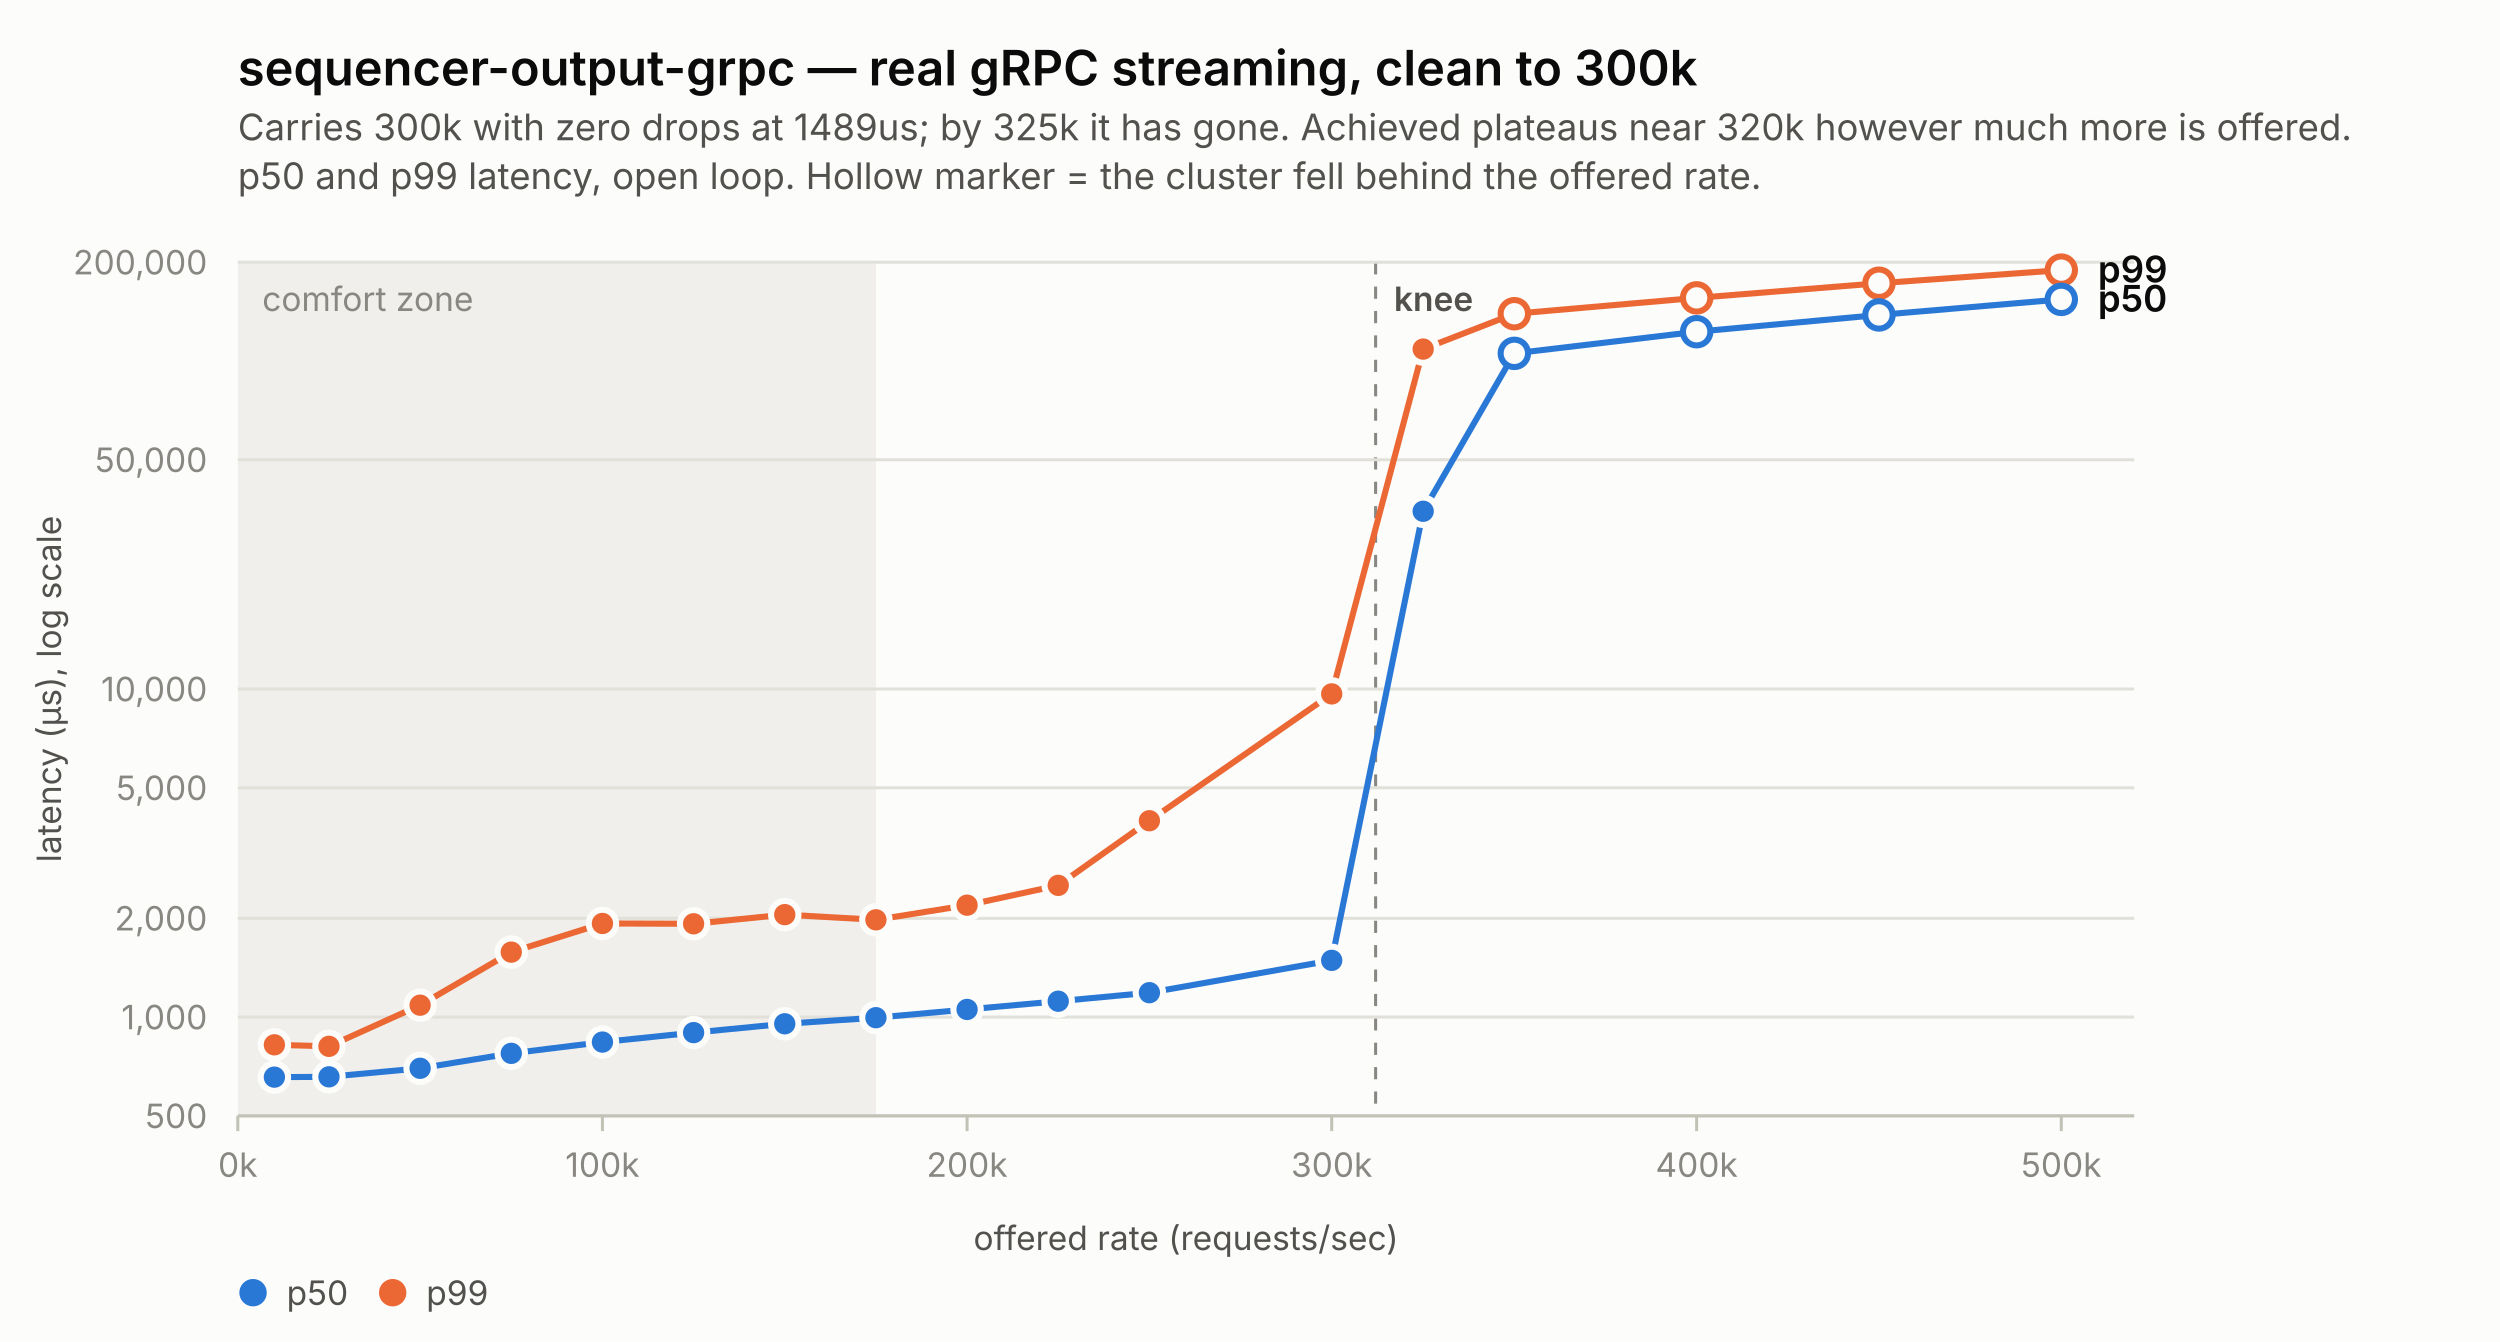
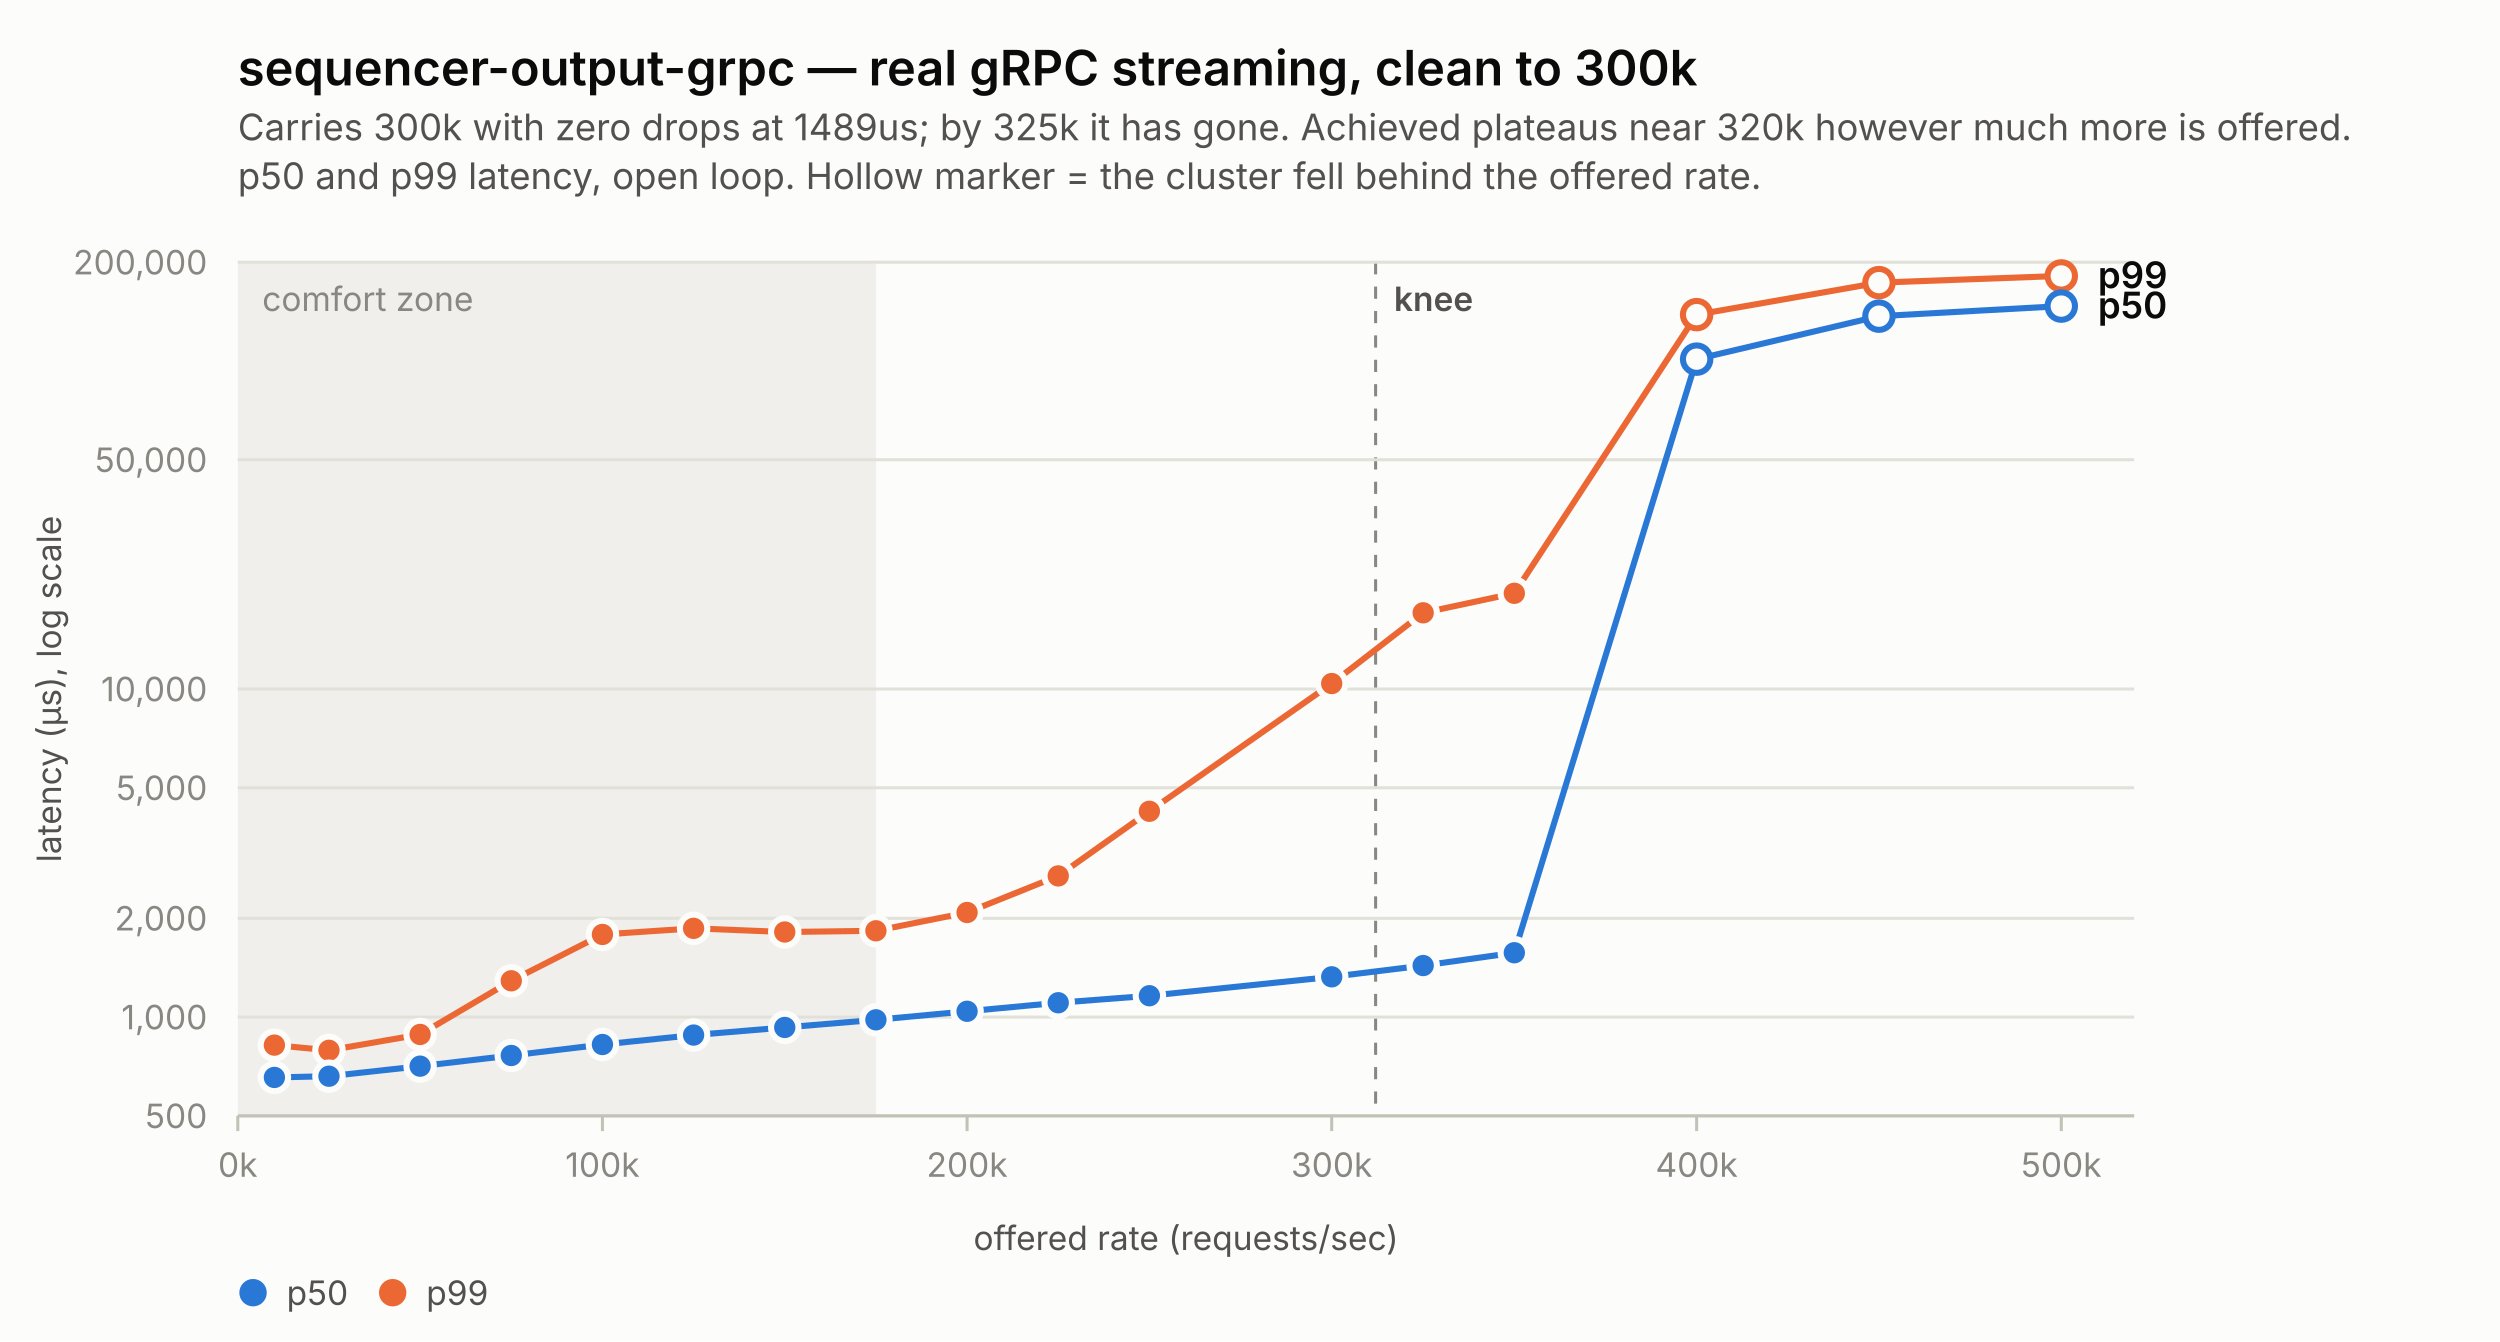
<svg xmlns="http://www.w3.org/2000/svg" width="820" height="440" viewBox="0 0 820 440" font-family="system-ui,-apple-system,&quot;Segoe UI&quot;,sans-serif" role="img" aria-label="sequencer-output-grpc — real gRPC streaming, clean to 300k">
  <rect width="820" height="440" fill="#fcfcfb" />
  <text x="78" y="28" font-size="16" font-weight="600" fill="#0b0b0b">sequencer-output-grpc — real gRPC streaming, clean to 300k</text>
  <text x="78" y="46" font-size="12" fill="#52514e">Carries 300k with zero drops at 1489us; by 325k it has gone. Achieved plateaus near 320k however much more is offered.</text>
  <text x="78" y="62" font-size="12" fill="#52514e">p50 and p99 latency, open loop. Hollow marker = the cluster fell behind the offered rate.</text>
  <rect x="78" y="86" width="209.3" height="280" fill="#f0efec" />
  <text x="86" y="102" font-size="11" fill="#898781">comfort zone</text>
  <line x1="451.2" y1="86" x2="451.2" y2="366" stroke="#898781" stroke-width="1" stroke-dasharray="4 4" />
  <text x="457.2" y="102" font-size="11" font-weight="600" fill="#52514e">knee</text>
  <line x1="78" y1="366.0" x2="700" y2="366.0" stroke="#e1e0d9" stroke-width="1" />
  <text x="68" y="370.0" font-size="11" fill="#898781" text-anchor="end">500</text>
  <line x1="78" y1="333.6" x2="700" y2="333.6" stroke="#e1e0d9" stroke-width="1" />
  <text x="68" y="337.6" font-size="11" fill="#898781" text-anchor="end">1,000</text>
  <line x1="78" y1="301.2" x2="700" y2="301.2" stroke="#e1e0d9" stroke-width="1" />
  <text x="68" y="305.2" font-size="11" fill="#898781" text-anchor="end">2,000</text>
  <line x1="78" y1="258.4" x2="700" y2="258.4" stroke="#e1e0d9" stroke-width="1" />
  <text x="68" y="262.4" font-size="11" fill="#898781" text-anchor="end">5,000</text>
  <line x1="78" y1="226.0" x2="700" y2="226.0" stroke="#e1e0d9" stroke-width="1" />
  <text x="68" y="230.0" font-size="11" fill="#898781" text-anchor="end">10,000</text>
  <line x1="78" y1="150.8" x2="700" y2="150.8" stroke="#e1e0d9" stroke-width="1" />
  <text x="68" y="154.8" font-size="11" fill="#898781" text-anchor="end">50,000</text>
  <line x1="78" y1="86.0" x2="700" y2="86.0" stroke="#e1e0d9" stroke-width="1" />
  <text x="68" y="90.0" font-size="11" fill="#898781" text-anchor="end">200,000</text>
  <text x="20" y="226" font-size="11" fill="#52514e" text-anchor="middle" transform="rotate(-90 20 226)">latency (µs), log scale</text>
  <line x1="78" y1="366" x2="700" y2="366" stroke="#c3c2b7" stroke-width="1" />
  <line x1="78.0" y1="366" x2="78.0" y2="371" stroke="#c3c2b7" stroke-width="1" />
  <text x="78.0" y="386" font-size="11" fill="#898781" text-anchor="middle">0k</text>
  <line x1="197.6" y1="366" x2="197.6" y2="371" stroke="#c3c2b7" stroke-width="1" />
  <text x="197.6" y="386" font-size="11" fill="#898781" text-anchor="middle">100k</text>
  <line x1="317.2" y1="366" x2="317.2" y2="371" stroke="#c3c2b7" stroke-width="1" />
  <text x="317.2" y="386" font-size="11" fill="#898781" text-anchor="middle">200k</text>
  <line x1="436.8" y1="366" x2="436.8" y2="371" stroke="#c3c2b7" stroke-width="1" />
  <text x="436.8" y="386" font-size="11" fill="#898781" text-anchor="middle">300k</text>
  <line x1="556.5" y1="366" x2="556.5" y2="371" stroke="#c3c2b7" stroke-width="1" />
  <text x="556.5" y="386" font-size="11" fill="#898781" text-anchor="middle">400k</text>
  <line x1="676.1" y1="366" x2="676.1" y2="371" stroke="#c3c2b7" stroke-width="1" />
  <text x="676.1" y="386" font-size="11" fill="#898781" text-anchor="middle">500k</text>
  <text x="389" y="410" font-size="11" fill="#52514e" text-anchor="middle">offered rate (requests/sec)</text>
  <defs>
    <clipPath id="plot">
      <rect x="72" y="80" width="634" height="292" />
    </clipPath>
  </defs>
  <g clip-path="url(#plot)">
-     <path d="M90.0,342.7 L107.9,343.2 L137.8,329.7 L167.7,312.3 L197.6,302.9 L227.5,303.0 L257.4,300.0 L287.3,301.7 L317.2,296.9 L347.1,290.4 L377.0,269.2 L436.8,227.6 L466.8,114.5 L496.7,102.9 L556.5,97.7 L616.3,92.9 L676.1,88.6" fill="none" stroke="#eb6834" stroke-width="2" stroke-linejoin="round" stroke-linecap="round" />
-     <circle cx="90.0" cy="342.7" r="4.5" fill="#eb6834" stroke="#fcfcfb" stroke-width="2" />
-     <circle cx="107.9" cy="343.2" r="4.5" fill="#eb6834" stroke="#fcfcfb" stroke-width="2" />
-     <circle cx="137.8" cy="329.7" r="4.5" fill="#eb6834" stroke="#fcfcfb" stroke-width="2" />
-     <circle cx="167.7" cy="312.3" r="4.5" fill="#eb6834" stroke="#fcfcfb" stroke-width="2" />
-     <circle cx="197.6" cy="302.9" r="4.5" fill="#eb6834" stroke="#fcfcfb" stroke-width="2" />
-     <circle cx="227.5" cy="303.0" r="4.5" fill="#eb6834" stroke="#fcfcfb" stroke-width="2" />
-     <circle cx="257.4" cy="300.0" r="4.5" fill="#eb6834" stroke="#fcfcfb" stroke-width="2" />
-     <circle cx="287.3" cy="301.7" r="4.5" fill="#eb6834" stroke="#fcfcfb" stroke-width="2" />
-     <circle cx="317.2" cy="296.9" r="4.5" fill="#eb6834" stroke="#fcfcfb" stroke-width="2" />
-     <circle cx="347.1" cy="290.4" r="4.5" fill="#eb6834" stroke="#fcfcfb" stroke-width="2" />
-     <circle cx="377.0" cy="269.2" r="4.5" fill="#eb6834" stroke="#fcfcfb" stroke-width="2" />
-     <circle cx="436.8" cy="227.6" r="4.5" fill="#eb6834" stroke="#fcfcfb" stroke-width="2" />
-     <circle cx="466.8" cy="114.5" r="4.5" fill="#eb6834" stroke="#fcfcfb" stroke-width="2" />
-     <circle cx="496.7" cy="102.9" r="4.5" fill="#fcfcfb" stroke="#eb6834" stroke-width="2" />
-     <circle cx="556.5" cy="97.7" r="4.5" fill="#fcfcfb" stroke="#eb6834" stroke-width="2" />
-     <circle cx="616.3" cy="92.9" r="4.5" fill="#fcfcfb" stroke="#eb6834" stroke-width="2" />
-     <circle cx="676.1" cy="88.6" r="4.5" fill="#fcfcfb" stroke="#eb6834" stroke-width="2" />
-     <path d="M90.0,353.3 L107.9,353.2 L137.8,350.4 L167.7,345.5 L197.6,341.8 L227.5,338.7 L257.4,335.8 L287.3,333.8 L317.2,331.1 L347.1,328.4 L377.0,325.6 L436.8,315.0 L466.8,167.7 L496.7,115.9 L556.5,108.8 L616.3,103.3 L676.1,98.2" fill="none" stroke="#2a78d6" stroke-width="2" stroke-linejoin="round" stroke-linecap="round" />
-     <circle cx="90.0" cy="353.3" r="4.5" fill="#2a78d6" stroke="#fcfcfb" stroke-width="2" />
-     <circle cx="107.9" cy="353.2" r="4.5" fill="#2a78d6" stroke="#fcfcfb" stroke-width="2" />
-     <circle cx="137.8" cy="350.4" r="4.5" fill="#2a78d6" stroke="#fcfcfb" stroke-width="2" />
-     <circle cx="167.7" cy="345.5" r="4.5" fill="#2a78d6" stroke="#fcfcfb" stroke-width="2" />
-     <circle cx="197.6" cy="341.8" r="4.5" fill="#2a78d6" stroke="#fcfcfb" stroke-width="2" />
-     <circle cx="227.5" cy="338.7" r="4.5" fill="#2a78d6" stroke="#fcfcfb" stroke-width="2" />
-     <circle cx="257.4" cy="335.8" r="4.5" fill="#2a78d6" stroke="#fcfcfb" stroke-width="2" />
-     <circle cx="287.3" cy="333.8" r="4.5" fill="#2a78d6" stroke="#fcfcfb" stroke-width="2" />
-     <circle cx="317.2" cy="331.1" r="4.5" fill="#2a78d6" stroke="#fcfcfb" stroke-width="2" />
-     <circle cx="347.1" cy="328.4" r="4.5" fill="#2a78d6" stroke="#fcfcfb" stroke-width="2" />
-     <circle cx="377.0" cy="325.6" r="4.5" fill="#2a78d6" stroke="#fcfcfb" stroke-width="2" />
-     <circle cx="436.8" cy="315.0" r="4.5" fill="#2a78d6" stroke="#fcfcfb" stroke-width="2" />
-     <circle cx="466.8" cy="167.7" r="4.5" fill="#2a78d6" stroke="#fcfcfb" stroke-width="2" />
-     <circle cx="496.7" cy="115.9" r="4.5" fill="#fcfcfb" stroke="#2a78d6" stroke-width="2" />
-     <circle cx="556.5" cy="108.8" r="4.5" fill="#fcfcfb" stroke="#2a78d6" stroke-width="2" />
-     <circle cx="616.3" cy="103.3" r="4.5" fill="#fcfcfb" stroke="#2a78d6" stroke-width="2" />
-     <circle cx="676.1" cy="98.2" r="4.5" fill="#fcfcfb" stroke="#2a78d6" stroke-width="2" />
+     <path d="M90.0,342.8 L107.9,344.5 L137.8,339.3 L167.7,321.7 L197.6,306.5 L227.5,304.5 L257.4,305.7 L287.3,305.3 L317.2,299.3 L347.1,287.3 L377.0,266.1 L436.8,224.2 L466.8,201.0 L496.7,194.6 L556.5,103.2 L616.3,92.7 L676.1,90.5" fill="none" stroke="#eb6834" stroke-width="2" stroke-linejoin="round" stroke-linecap="round" />
+     <circle cx="90.0" cy="342.8" r="4.5" fill="#eb6834" stroke="#fcfcfb" stroke-width="2" />
+     <circle cx="107.9" cy="344.5" r="4.5" fill="#eb6834" stroke="#fcfcfb" stroke-width="2" />
+     <circle cx="137.8" cy="339.3" r="4.5" fill="#eb6834" stroke="#fcfcfb" stroke-width="2" />
+     <circle cx="167.7" cy="321.7" r="4.5" fill="#eb6834" stroke="#fcfcfb" stroke-width="2" />
+     <circle cx="197.6" cy="306.5" r="4.5" fill="#eb6834" stroke="#fcfcfb" stroke-width="2" />
+     <circle cx="227.5" cy="304.5" r="4.5" fill="#eb6834" stroke="#fcfcfb" stroke-width="2" />
+     <circle cx="257.4" cy="305.7" r="4.5" fill="#eb6834" stroke="#fcfcfb" stroke-width="2" />
+     <circle cx="287.3" cy="305.3" r="4.5" fill="#eb6834" stroke="#fcfcfb" stroke-width="2" />
+     <circle cx="317.2" cy="299.3" r="4.5" fill="#eb6834" stroke="#fcfcfb" stroke-width="2" />
+     <circle cx="347.1" cy="287.3" r="4.5" fill="#eb6834" stroke="#fcfcfb" stroke-width="2" />
+     <circle cx="377.0" cy="266.1" r="4.5" fill="#eb6834" stroke="#fcfcfb" stroke-width="2" />
+     <circle cx="436.8" cy="224.2" r="4.5" fill="#eb6834" stroke="#fcfcfb" stroke-width="2" />
+     <circle cx="466.8" cy="201.0" r="4.5" fill="#eb6834" stroke="#fcfcfb" stroke-width="2" />
+     <circle cx="496.7" cy="194.6" r="4.5" fill="#eb6834" stroke="#fcfcfb" stroke-width="2" />
+     <circle cx="556.5" cy="103.2" r="4.5" fill="#fcfcfb" stroke="#eb6834" stroke-width="2" />
+     <circle cx="616.3" cy="92.7" r="4.5" fill="#fcfcfb" stroke="#eb6834" stroke-width="2" />
+     <circle cx="676.1" cy="90.5" r="4.5" fill="#fcfcfb" stroke="#eb6834" stroke-width="2" />
+     <path d="M90.0,353.4 L107.9,353.0 L137.8,349.7 L167.7,346.2 L197.6,342.6 L227.5,339.5 L257.4,337.0 L287.3,334.5 L317.2,331.7 L347.1,328.9 L377.0,326.6 L436.8,320.4 L466.8,316.7 L496.7,312.5 L556.5,117.8 L616.3,103.7 L676.1,100.4" fill="none" stroke="#2a78d6" stroke-width="2" stroke-linejoin="round" stroke-linecap="round" />
+     <circle cx="90.0" cy="353.4" r="4.5" fill="#2a78d6" stroke="#fcfcfb" stroke-width="2" />
+     <circle cx="107.9" cy="353.0" r="4.5" fill="#2a78d6" stroke="#fcfcfb" stroke-width="2" />
+     <circle cx="137.8" cy="349.7" r="4.5" fill="#2a78d6" stroke="#fcfcfb" stroke-width="2" />
+     <circle cx="167.7" cy="346.2" r="4.5" fill="#2a78d6" stroke="#fcfcfb" stroke-width="2" />
+     <circle cx="197.6" cy="342.6" r="4.5" fill="#2a78d6" stroke="#fcfcfb" stroke-width="2" />
+     <circle cx="227.5" cy="339.5" r="4.5" fill="#2a78d6" stroke="#fcfcfb" stroke-width="2" />
+     <circle cx="257.4" cy="337.0" r="4.5" fill="#2a78d6" stroke="#fcfcfb" stroke-width="2" />
+     <circle cx="287.3" cy="334.5" r="4.5" fill="#2a78d6" stroke="#fcfcfb" stroke-width="2" />
+     <circle cx="317.2" cy="331.7" r="4.5" fill="#2a78d6" stroke="#fcfcfb" stroke-width="2" />
+     <circle cx="347.1" cy="328.9" r="4.5" fill="#2a78d6" stroke="#fcfcfb" stroke-width="2" />
+     <circle cx="377.0" cy="326.6" r="4.5" fill="#2a78d6" stroke="#fcfcfb" stroke-width="2" />
+     <circle cx="436.8" cy="320.4" r="4.5" fill="#2a78d6" stroke="#fcfcfb" stroke-width="2" />
+     <circle cx="466.8" cy="316.7" r="4.5" fill="#2a78d6" stroke="#fcfcfb" stroke-width="2" />
+     <circle cx="496.7" cy="312.5" r="4.5" fill="#2a78d6" stroke="#fcfcfb" stroke-width="2" />
+     <circle cx="556.5" cy="117.8" r="4.5" fill="#fcfcfb" stroke="#2a78d6" stroke-width="2" />
+     <circle cx="616.3" cy="103.7" r="4.5" fill="#fcfcfb" stroke="#2a78d6" stroke-width="2" />
+     <circle cx="676.1" cy="100.4" r="4.5" fill="#fcfcfb" stroke="#2a78d6" stroke-width="2" />
  </g>
-   <text x="688.1" y="92.6" font-size="12" font-weight="600" fill="#0b0b0b">p99</text>
-   <text x="688.1" y="102.2" font-size="12" font-weight="600" fill="#0b0b0b">p50</text>
+   <text x="688.1" y="94.5" font-size="12" font-weight="600" fill="#0b0b0b">p99</text>
+   <text x="688.1" y="104.4" font-size="12" font-weight="600" fill="#0b0b0b">p50</text>
  <circle cx="83" cy="424" r="4.5" fill="#2a78d6" />
  <text x="94" y="428" font-size="11" fill="#52514e">p50</text>
  <circle cx="128.8" cy="424" r="4.5" fill="#eb6834" />
  <text x="139.8" y="428" font-size="11" fill="#52514e">p99</text>
</svg>
